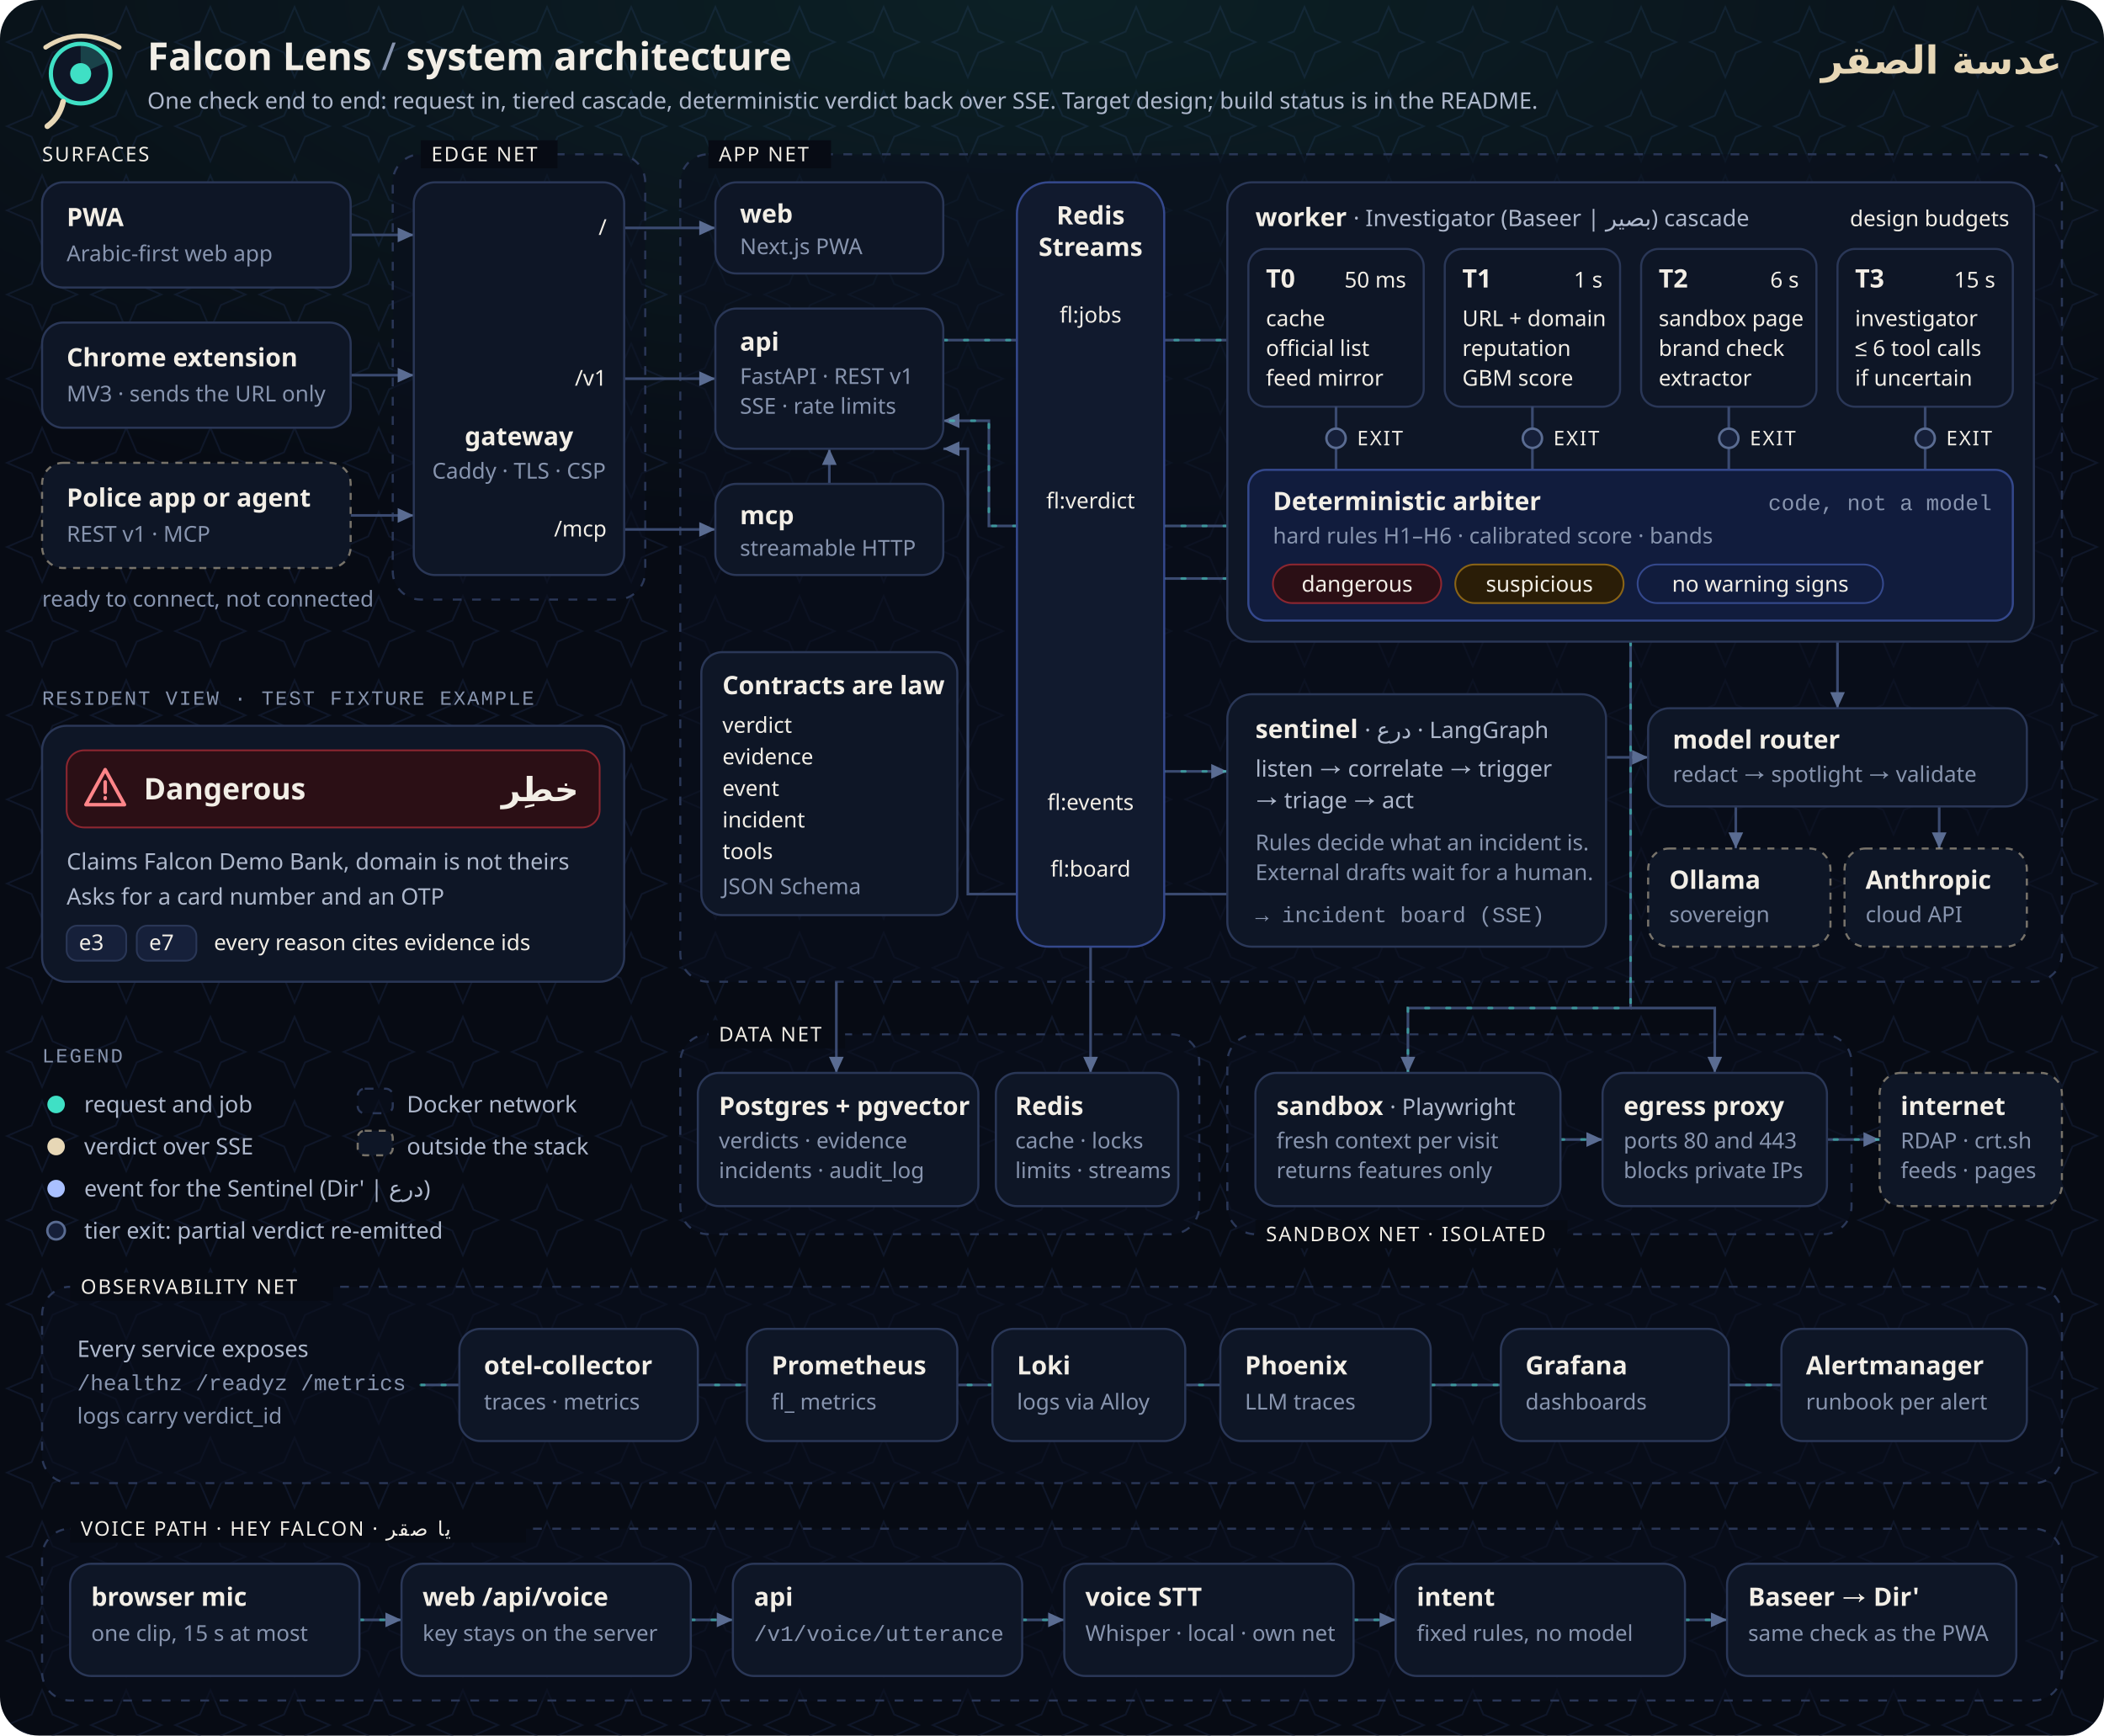
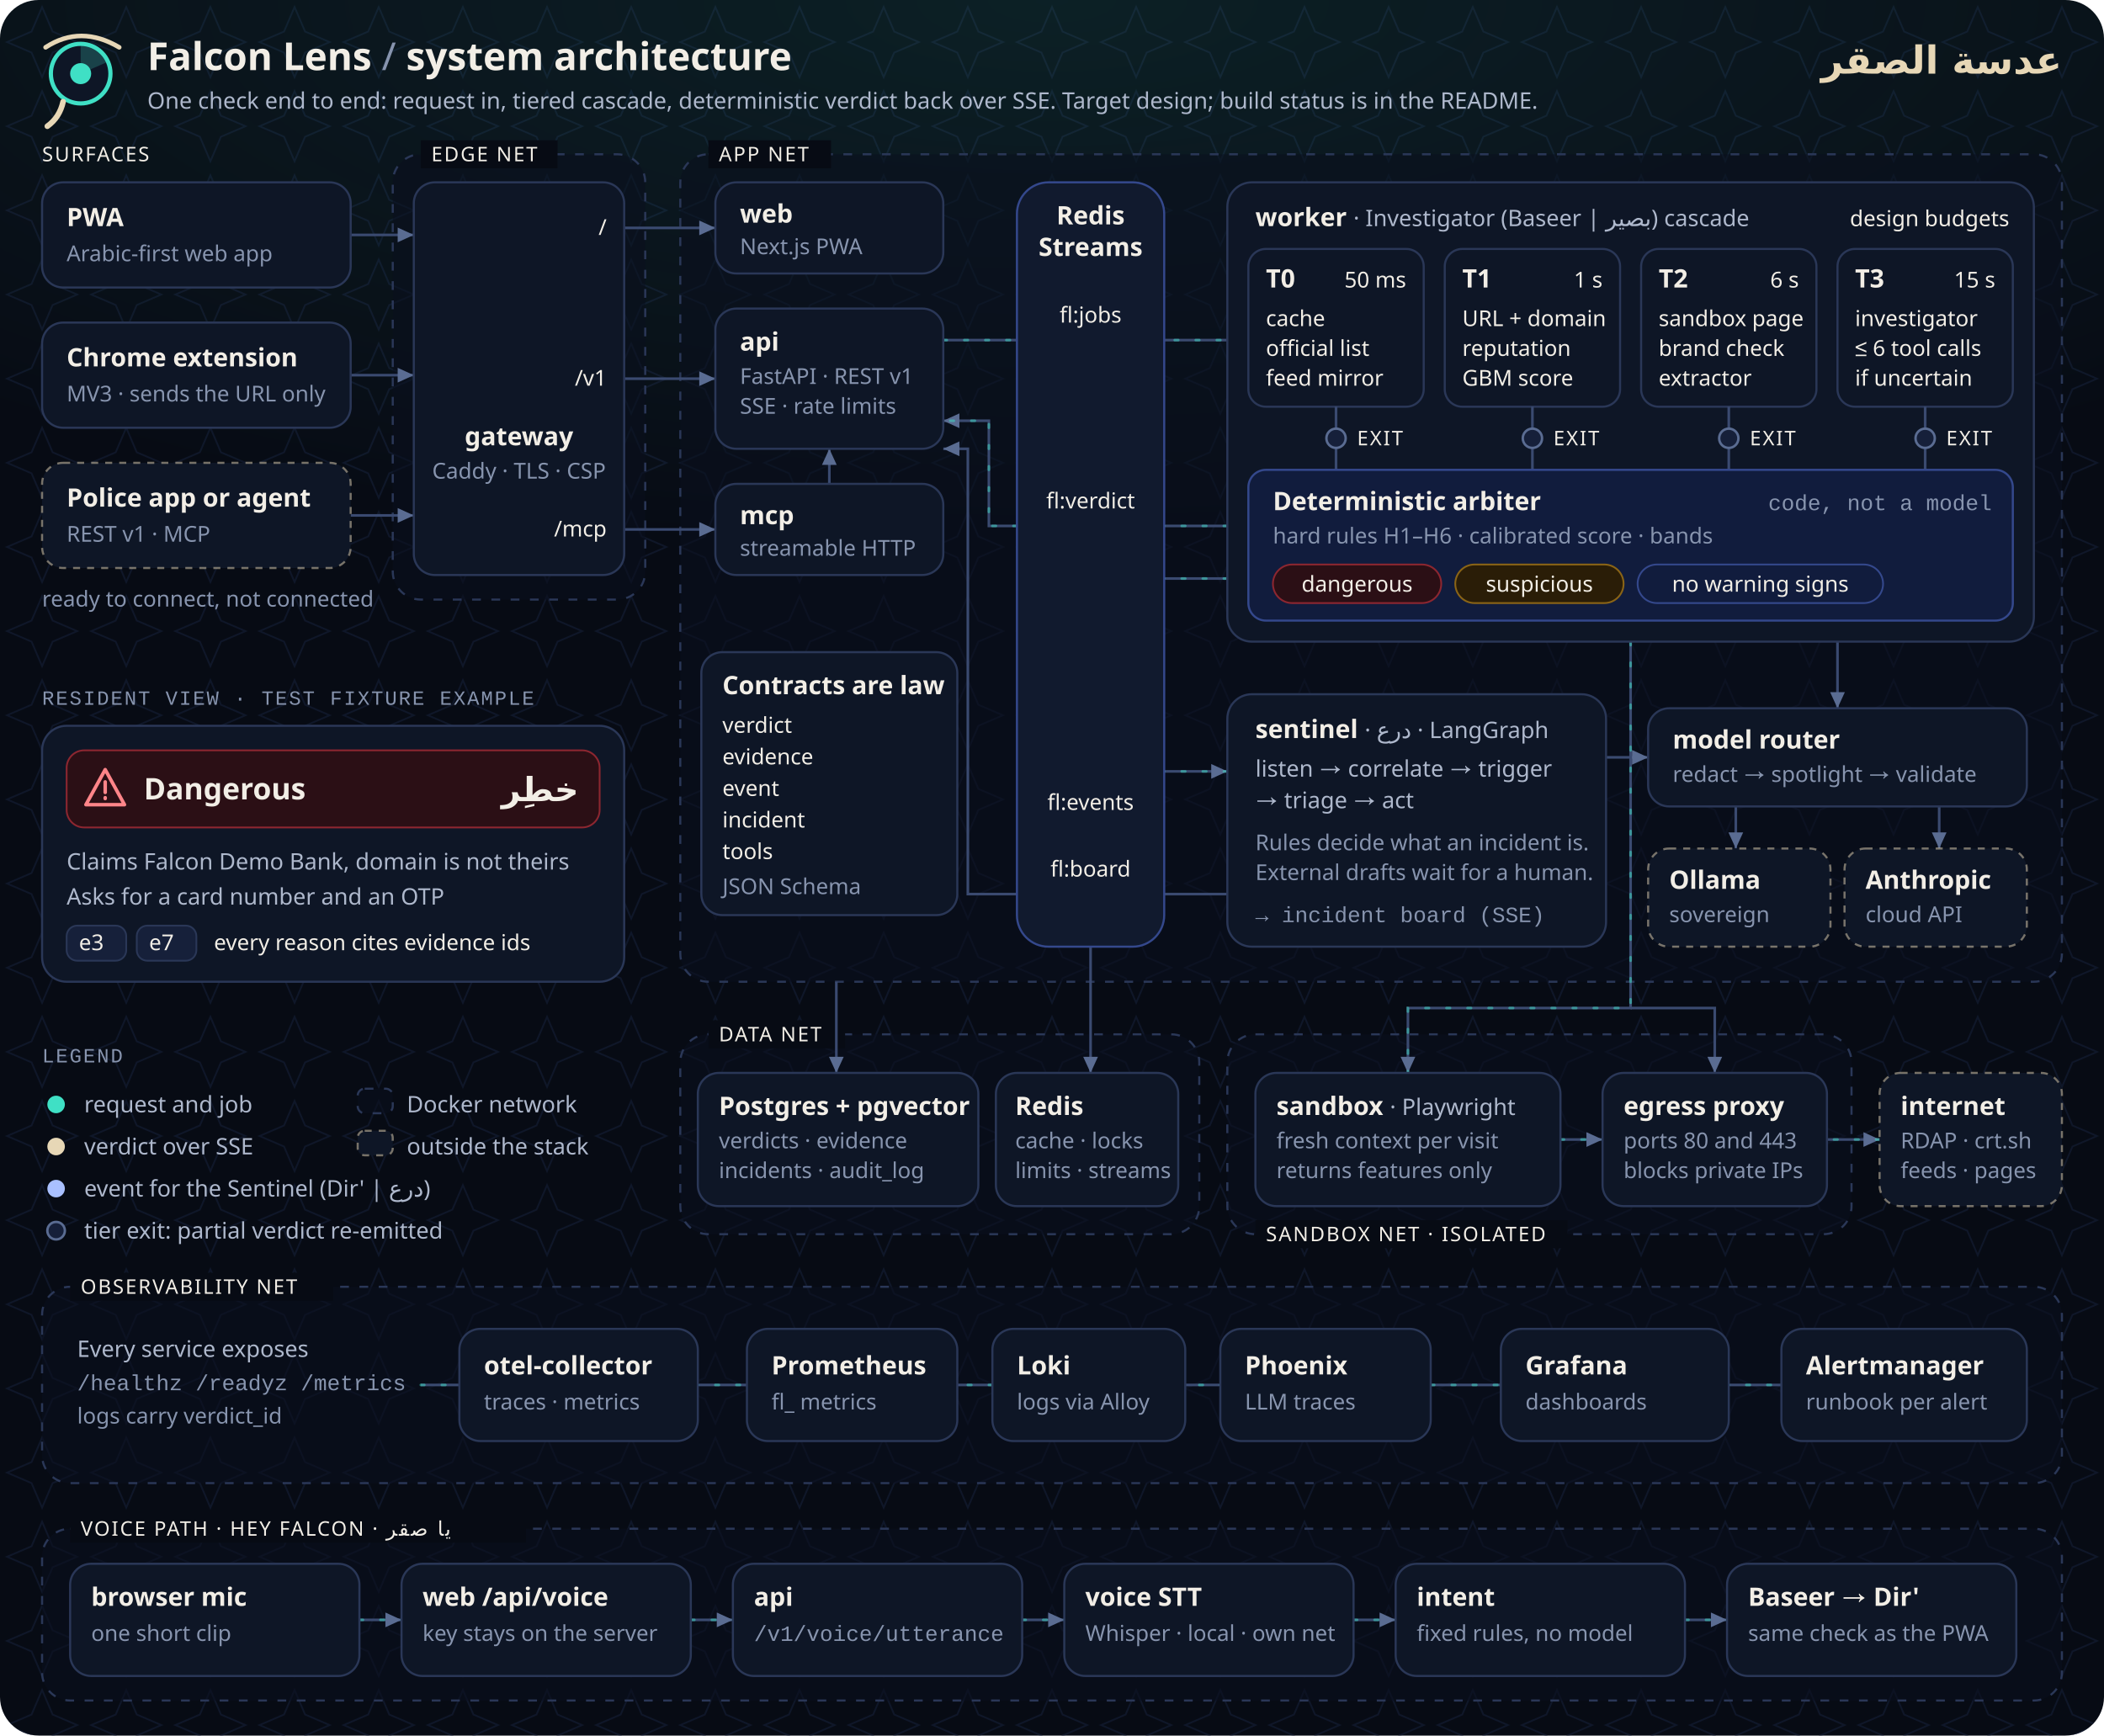
<svg xmlns="http://www.w3.org/2000/svg" viewBox="0 0 1200 990" width="1200" height="990" role="img" aria-labelledby="t d">
  <style>
text{font-family:-apple-system,BlinkMacSystemFont,"Segoe UI","Noto Sans",Helvetica,Arial,sans-serif;fill:#f2eee6}
.m{font-family:ui-monospace,SFMono-Regular,Menlo,Consolas,"Liberation Mono",monospace}
.t1{font-size:22px;font-weight:600}
.h{font-size:14.5px;font-weight:600}
.b{font-size:13px;fill:#aeb8cc}
.c{font-size:12.5px;fill:#8794ae}
.tag{font-size:11.5px;fill:#8794ae;letter-spacing:.08em}
.tl{fill:#3fe0c5}.sd{fill:#e7d7b6}
.card{fill:#0e1626;stroke:#2a3757;stroke-width:1.2}
.ext{fill:#0e1626;stroke:#e7d7b6;stroke-opacity:.5;stroke-width:1.2;stroke-dasharray:4 4}
.zone{fill:#0a101d;fill-opacity:.55;stroke:#2a3757;stroke-width:1.2;stroke-dasharray:5 6}
.w{fill:none;stroke:#3a4a70;stroke-width:1.5}
.f{fill:none;stroke:#3fe0c5;stroke-width:1.5;stroke-dasharray:2 10;stroke-linecap:round;opacity:.5;animation:dash 1.6s linear infinite}
.glow{fill:#3fe0c5;fill-opacity:.1;stroke:#3fe0c5;stroke-width:1.8;opacity:0}
.glow.dg{fill:#ff8589;stroke:#ff8589}
.lamp{fill:#16203a;stroke:#5a6c92;stroke-width:1.4}
.pk{opacity:0;offset-rotate:0deg}
.pk circle:first-child{opacity:.22}
.rq{fill:#3fe0c5}.vd{fill:#e7d7b6}.ev{fill:#a9c0ff}
.on{animation:lit 18s linear infinite}
.onl{animation:litl 18s linear infinite}
.on2{animation:lit2 36s linear infinite}
.lamp.go{animation:lamp 18s linear infinite}
.pk.s{animation:go 18s cubic-bezier(.65,0,.35,1) infinite}
.pk.l{animation:gol 18s cubic-bezier(.65,0,.35,1) infinite}
.pk.r{animation-direction:reverse}
.sweep{transform-origin:46px 42px;animation:spin 9s linear infinite}
@keyframes dash{to{stroke-dashoffset:-24}}
@keyframes spin{to{transform:rotate(360deg)}}
@keyframes lit{0%,13%,100%{opacity:0}1.5%,9%{opacity:1}}
@keyframes litl{0%,22%,100%{opacity:0}1.5%,18%{opacity:1}}
@keyframes lit2{0%,8%,100%{opacity:0}.8%,6%{opacity:1}}
@keyframes lamp{0%,16%,100%{fill:#16203a;stroke:#5a6c92}1.5%,12%{fill:#3fe0c5;stroke:#7df0dc}}
@keyframes go{0%{offset-distance:0%;opacity:0}.5%{opacity:1}6.2%{offset-distance:100%;opacity:1}6.9%,100%{offset-distance:100%;opacity:0}}
@keyframes gol{0%{offset-distance:0%;opacity:0}.5%{opacity:1}10.6%{offset-distance:100%;opacity:1}11.3%,100%{offset-distance:100%;opacity:0}}
@supports not (offset-path:path("M0 0H1")){.pk{display:none}}
@media (prefers-reduced-motion:reduce){*{animation:none!important}.pk{display:none}}
</style>
  <defs>
    <pattern id="lat" width="48" height="48" patternUnits="userSpaceOnUse">
      <path d="M24 4l6 14 14 6-14 6-6 14-6-14-14-6 14-6z" fill="none" stroke="#16203a" stroke-width="1" />
    </pattern>
    <radialGradient id="halo" cx="50%" cy="0%" r="75%">
      <stop offset="0" stop-color="#3fe0c5" stop-opacity=".1" />
      <stop offset="1" stop-color="#3fe0c5" stop-opacity="0" />
    </radialGradient>
    <marker id="a" viewBox="0 0 8 8" refX="7" refY="4" markerWidth="7" markerHeight="7" orient="auto-start-reverse">
      <path d="M0 .8L7 4 0 7.2z" fill="#5a6c92" />
    </marker>
  </defs>
  <rect width="1200" height="990" rx="22" fill="#070b14" />
  <rect width="1200" height="990" rx="22" fill="url(#lat)" opacity=".55" />
  <rect width="1200" height="420" rx="22" fill="url(#halo)" />
  <g>
    <circle cx="46" cy="42" r="17" fill="#0e1626" stroke="#3fe0c5" stroke-width="2.4" />
    <path class="sweep" d="M46 42L46 25A17 17 0 0 1 61.6 35.2z" fill="#3fe0c5" opacity=".22" />
    <circle cx="46" cy="42" r="6" fill="#3fe0c5" />
    <path d="M26 27q20-13 42 0" fill="none" stroke="#e7d7b6" stroke-width="2.6" stroke-linecap="round" />
    <path d="M36 58q-2 9-9 14" fill="none" stroke="#e7d7b6" stroke-width="3.2" stroke-linecap="round" />
    <text x="84" y="40" class="t1">Falcon Lens <tspan fill="#8794ae" font-weight="400">/</tspan> system architecture</text>
    <text x="84" y="62" class="b">One check end to end: request in, tiered cascade, deterministic verdict back over SSE. Target design; build status is in the README.</text>
    <text x="1176" y="42" text-anchor="end" class="t1 sd">عدسة الصقر</text>
  </g>
  <rect class="zone" x="224" y="88" width="144" height="254" rx="16" />
  <rect class="zone" x="388" y="88" width="788" height="472" rx="16" />
  <rect class="zone" x="388" y="590" width="296" height="114" rx="16" />
  <rect class="zone" x="700" y="590" width="356" height="114" rx="16" />
  <rect class="zone" x="24" y="734" width="1152" height="112" rx="16" />
  <g class="m tag">
    <rect x="240" y="80" width="78" height="16" fill="#070b14" />
    <text x="246" y="92">EDGE NET</text>
    <rect x="404" y="80" width="70" height="16" fill="#070b14" />
    <text x="410" y="92">APP NET</text>
    <rect x="404" y="582" width="78" height="16" fill="#070b14" />
    <text x="410" y="594">DATA NET</text>
    <rect x="716" y="696" width="178" height="16" fill="#070b14" />
    <text x="722" y="708">SANDBOX NET · ISOLATED</text>
    <rect x="40" y="726" width="150" height="16" fill="#070b14" />
    <text x="46" y="738">OBSERVABILITY NET</text>
    <text x="24" y="92">SURFACES</text>
  </g>
  <g class="w" marker-end="url(#a)">
    <path d="M200 134H236" />
    <path d="M200 214H236" />
    <path d="M200 294H236" />
    <path d="M356 130H408" />
    <path d="M356 216H408" />
    <path d="M356 302H408" />
    <path d="M538 194H712" />
    <path d="M712 300H564V240H538" />
    <path d="M712 330H622V440H700" />
    <path d="M700 510H552V256H538" />
    <path d="M930 366V575H803V612" />
    <path d="M930 575H978V612" />
    <path d="M1048 366V404" />
    <path d="M916 432H940" />
    <path d="M990 460V484" />
    <path d="M1106 460V484" />
    <path d="M890 650H914" />
    <path d="M1042 650H1072" />
    <path d="M622 540V612" />
    <path d="M477 560V612" />
    <path d="M473 276V256" />
    <path d="M812 187H824" />
    <path d="M924 187H936" />
    <path d="M1036 187H1048" />
  </g>
  <path class="w" d="M240 790H1016" />
  <g class="f">
    <path d="M538 194H712" />
    <path d="M712 300H564V240H538" />
    <path d="M712 330H622V440H700" />
    <path d="M930 366V575H803V612" />
    <path d="M890 650H1072" />
    <path d="M240 790H1016" />
  </g>
  <g>
    <rect class="card" x="24" y="104" width="176" height="60" rx="12" />
    <rect class="glow on" x="24" y="104" width="176" height="60" rx="12" />
    <rect class="glow dg onl" style="animation-delay:14.8s" x="24" y="104" width="176" height="60" rx="12" />
    <text x="38" y="129" class="h">PWA</text>
    <text x="38" y="149" class="c">Arabic-first web app</text>
    <rect class="card" x="24" y="184" width="176" height="60" rx="12" />
    <text x="38" y="209" class="h">Chrome extension</text>
    <text x="38" y="229" class="c">MV3 · sends the URL only</text>
    <rect class="ext" x="24" y="264" width="176" height="60" rx="12" />
    <text x="38" y="289" class="h">Police app or agent</text>
    <text x="38" y="309" class="c">REST v1 · MCP</text>
    <text x="24" y="346" class="c">ready to connect, not connected</text>
  </g>
  <g>
    <rect class="card" x="236" y="104" width="120" height="224" rx="12" />
    <rect class="glow on" style="animation-delay:.6s" x="236" y="104" width="120" height="224" rx="12" />
    <text x="296" y="254" text-anchor="middle" class="h">gateway</text>
    <text x="296" y="273" text-anchor="middle" class="c">Caddy · TLS · CSP</text>
    <g class="m c" text-anchor="end">
      <text x="346" y="134">/</text>
      <text x="346" y="220">/v1</text>
      <text x="346" y="306">/mcp</text>
    </g>
  </g>
  <g>
    <rect class="card" x="408" y="104" width="130" height="52" rx="12" />
    <text x="422" y="127" class="h">web</text>
    <text x="422" y="145" class="c">Next.js PWA</text>
    <rect class="card" x="408" y="176" width="130" height="80" rx="12" />
    <rect class="glow on" style="animation-delay:2s" x="408" y="176" width="130" height="80" rx="12" />
    <rect class="glow on" style="animation-delay:12.8s" x="408" y="176" width="130" height="80" rx="12" />
    <text x="422" y="200" class="h">api</text>
    <text x="422" y="219" class="c">FastAPI · REST v1</text>
    <text x="422" y="236" class="c">SSE · rate limits</text>
    <rect class="card" x="408" y="276" width="130" height="52" rx="12" />
    <text x="422" y="299" class="h">mcp</text>
    <text x="422" y="317" class="c">streamable HTTP</text>
    <rect class="card" x="400" y="372" width="146" height="150" rx="12" />
    <text x="412" y="396" class="h">Contracts are law</text>
    <g class="m c">
      <text x="412" y="418">verdict</text>
      <text x="412" y="436">evidence</text>
      <text x="412" y="454">event</text>
      <text x="412" y="472">incident</text>
      <text x="412" y="490">tools</text>
    </g>
    <text x="412" y="510" class="c">JSON Schema</text>
  </g>
  <g>
    <rect x="580" y="104" width="84" height="436" rx="18" fill="#111a2e" stroke="#34488c" stroke-width="1.2" />
    <text x="622" y="128" text-anchor="middle" class="h">Redis</text>
    <text x="622" y="146" text-anchor="middle" class="h">Streams</text>
    <g class="m c" text-anchor="middle">
      <text x="622" y="184">fl:jobs</text>
      <text x="622" y="290">fl:verdict</text>
      <text x="622" y="462">fl:events</text>
      <text x="622" y="500">fl:board</text>
    </g>
  </g>
  <g>
    <rect class="card" x="700" y="104" width="460" height="262" rx="14" />
    <text x="716" y="129" class="h">worker <tspan class="b" font-weight="400">· Investigator (Baseer | بصير) cascade</tspan>
    </text>
    <g>
      <rect class="card" x="712" y="142" width="100" height="90" rx="10" fill="#16203a" />
      <rect class="glow on" style="animation-delay:3.2s" x="712" y="142" width="100" height="90" rx="10" />
      <rect class="card" x="824" y="142" width="100" height="90" rx="10" fill="#16203a" />
      <rect class="glow on" style="animation-delay:4.2s" x="824" y="142" width="100" height="90" rx="10" />
      <rect class="card" x="936" y="142" width="100" height="90" rx="10" fill="#16203a" />
      <rect class="glow onl" style="animation-delay:5.4s" x="936" y="142" width="100" height="90" rx="10" />
      <rect class="card" x="1048" y="142" width="100" height="90" rx="10" fill="#16203a" />
      <rect class="glow on" style="animation-delay:9s" x="1048" y="142" width="100" height="90" rx="10" />
      <g class="m h tl">
        <text x="722" y="164">T0</text>
        <text x="834" y="164">T1</text>
        <text x="946" y="164">T2</text>
        <text x="1058" y="164">T3</text>
      </g>
      <g class="m c" text-anchor="end">
        <text x="1146" y="129">design budgets</text>
        <text x="802" y="164">50 ms</text>
        <text x="914" y="164">1 s</text>
        <text x="1026" y="164">6 s</text>
        <text x="1138" y="164">15 s</text>
      </g>
      <g class="c">
        <text x="722" y="186">cache</text>
        <text x="722" y="203">official list</text>
        <text x="722" y="220">feed mirror</text>
        <text x="834" y="186">URL + domain</text>
        <text x="834" y="203">reputation</text>
        <text x="834" y="220">GBM score</text>
        <text x="946" y="186">sandbox page</text>
        <text x="946" y="203">brand check</text>
        <text x="946" y="220">extractor</text>
        <text x="1058" y="186">investigator</text>
        <text x="1058" y="203">≤ 6 tool calls</text>
        <text x="1058" y="220">if uncertain</text>
      </g>
    </g>
    <g class="w">
      <path d="M762 232V268" />
      <path d="M874 232V268" />
      <path d="M986 232V268" />
      <path d="M1098 232V268" />
    </g>
    <circle class="lamp go" style="animation-delay:4s" cx="762" cy="250" r="5.5" />
    <circle class="lamp go" style="animation-delay:5.1s" cx="874" cy="250" r="5.5" />
    <circle class="lamp go" style="animation-delay:8.6s" cx="986" cy="250" r="5.5" />
    <circle class="lamp go" style="animation-delay:10.5s" cx="1098" cy="250" r="5.5" />
    <g class="m tag">
      <text x="774" y="254">EXIT</text>
      <text x="886" y="254">EXIT</text>
      <text x="998" y="254">EXIT</text>
      <text x="1110" y="254">EXIT</text>
    </g>
    <rect x="712" y="268" width="436" height="86" rx="10" fill="#111c3d" stroke="#34488c" stroke-width="1.2" />
    <rect class="glow onl" style="animation-delay:11s" x="712" y="268" width="436" height="86" rx="10" />
    <text x="726" y="291" class="h">Deterministic arbiter</text>
    <text x="1136" y="291" text-anchor="end" class="m c">code, not a model</text>
    <text x="726" y="310" class="c">hard rules H1–H6 · calibrated score · bands</text>
    <g>
      <rect x="726" y="322" width="96" height="22" rx="11" fill="#2b0f15" stroke="#8c2630" />
      <rect class="glow dg onl" style="animation-delay:11.2s" x="726" y="322" width="96" height="22" rx="11" />
      <rect x="830" y="322" width="96" height="22" rx="11" fill="#2a1d07" stroke="#8a6416" />
      <rect x="934" y="322" width="140" height="22" rx="11" fill="#111c3d" stroke="#34488c" />
      <g font-size="12.5" text-anchor="middle">
        <text x="774" y="337.5" fill="#ff8589">dangerous</text>
        <text x="878" y="337.5" fill="#ffc55c">suspicious</text>
        <text x="1004" y="337.5" fill="#a9c0ff">no warning signs</text>
      </g>
    </g>
  </g>
  <g>
    <rect class="card" x="700" y="396" width="216" height="144" rx="14" />
    <rect class="glow onl" style="animation-delay:12.8s" x="700" y="396" width="216" height="144" rx="14" />
    <text x="716" y="421" class="h">sentinel <tspan class="b" font-weight="400">· درع · LangGraph</tspan>
    </text>
    <text x="716" y="443" class="b">listen → correlate → trigger</text>
    <text x="716" y="461" class="b">→ triage → act</text>
    <text x="716" y="485" class="c">Rules decide what an incident is.</text>
    <text x="716" y="502" class="c">External drafts wait for a human.</text>
    <text x="716" y="526" class="m c">→ incident board (SSE)</text>
  </g>
  <g>
    <rect class="card" x="940" y="404" width="216" height="56" rx="12" />
    <rect class="glow on" style="animation-delay:9.6s" x="940" y="404" width="216" height="56" rx="12" />
    <text x="954" y="427" class="h">model router</text>
    <text x="954" y="446" class="c">redact → spotlight → validate</text>
    <rect class="ext" x="940" y="484" width="104" height="56" rx="12" />
    <rect class="glow on2" style="animation-delay:28.1s" x="940" y="484" width="104" height="56" rx="12" />
    <text x="952" y="507" class="h">Ollama</text>
    <text x="952" y="526" class="c">sovereign</text>
    <rect class="ext" x="1052" y="484" width="104" height="56" rx="12" />
    <rect class="glow on2" style="animation-delay:10.1s" x="1052" y="484" width="104" height="56" rx="12" />
    <text x="1064" y="507" class="h">Anthropic</text>
    <text x="1064" y="526" class="c">cloud API</text>
  </g>
  <g>
    <text x="24" y="402" class="m tag">RESIDENT VIEW · TEST FIXTURE EXAMPLE</text>
    <rect class="card" x="24" y="414" width="332" height="146" rx="14" />
    <rect class="glow dg onl" style="animation-delay:14.8s" x="24" y="414" width="332" height="146" rx="14" />
    <rect x="38" y="428" width="304" height="44" rx="10" fill="#2b0f15" stroke="#8c2630" />
    <path d="M60 439l11 20h-22z" fill="none" stroke="#ff8589" stroke-width="2" stroke-linejoin="round" />
    <path d="M60 446v6M60 455v.5" stroke="#ff8589" stroke-width="2" stroke-linecap="round" />
    <text x="82" y="456" font-size="17" font-weight="600" fill="#ff8589">Dangerous</text>
    <text x="330" y="457" text-anchor="end" font-size="19" font-weight="600" fill="#ff8589">خطِر</text>
    <text x="38" y="496" class="b">Claims Falcon Demo Bank, domain is not theirs</text>
    <text x="38" y="516" class="b">Asks for a card number and an OTP</text>
    <g class="m c">
      <rect x="38" y="528" width="34" height="20" rx="6" fill="#16203a" stroke="#2a3757" />
      <text x="45" y="542">e3</text>
      <rect x="78" y="528" width="34" height="20" rx="6" fill="#16203a" stroke="#2a3757" />
      <text x="85" y="542">e7</text>
      <text x="122" y="542">every reason cites evidence ids</text>
    </g>
  </g>
  <g>
    <text x="24" y="606" class="m tag">LEGEND</text>
    <circle cx="32" cy="630" r="5" class="rq" />
    <text x="48" y="634.5" class="b">request and job</text>
    <circle cx="32" cy="654" r="5" class="vd" />
    <text x="48" y="658.5" class="b">verdict over SSE</text>
    <circle cx="32" cy="678" r="5" class="ev" />
    <text x="48" y="682.5" class="b">event for the Sentinel (Dir' | درع)</text>
    <circle cx="32" cy="702" r="5" fill="#16203a" stroke="#5a6c92" stroke-width="1.4" />
    <text x="48" y="706.5" class="b">tier exit: partial verdict re-emitted</text>
    <rect x="204" y="621" width="20" height="14" rx="4" class="zone" />
    <text x="232" y="634.5" class="b">Docker network</text>
    <rect x="204" y="645" width="20" height="14" rx="4" class="ext" />
    <text x="232" y="658.5" class="b">outside the stack</text>
  </g>
  <g>
    <rect class="card" x="398" y="612" width="160" height="76" rx="12" />
    <text x="410" y="636" class="h">Postgres + pgvector</text>
    <text x="410" y="655" class="c">verdicts · evidence</text>
    <text x="410" y="672" class="c">incidents · audit_log</text>
    <rect class="card" x="568" y="612" width="104" height="76" rx="12" />
    <text x="579" y="636" class="h">Redis</text>
    <text x="579" y="655" class="c">cache · locks</text>
    <text x="579" y="672" class="c">limits · streams</text>
  </g>
  <g>
    <rect class="card" x="716" y="612" width="174" height="76" rx="12" />
    <rect class="glow on" style="animation-delay:6.6s" x="716" y="612" width="174" height="76" rx="12" />
    <text x="728" y="636" class="h">sandbox <tspan class="b" font-weight="400">· Playwright</tspan>
    </text>
    <text x="728" y="655" class="c">fresh context per visit</text>
    <text x="728" y="672" class="c">returns features only</text>
    <rect class="card" x="914" y="612" width="128" height="76" rx="12" />
    <rect class="glow on" style="animation-delay:7.2s" x="914" y="612" width="128" height="76" rx="12" />
    <text x="926" y="636" class="h">egress proxy</text>
    <text x="926" y="655" class="c">ports 80 and 443</text>
    <text x="926" y="672" class="c">blocks private IPs</text>
    <rect class="ext" x="1072" y="612" width="104" height="76" rx="12" />
    <text x="1084" y="636" class="h">internet</text>
    <text x="1084" y="655" class="c">RDAP · crt.sh</text>
    <text x="1084" y="672" class="c">feeds · pages</text>
  </g>
  <g>
    <text x="44" y="774" class="b">Every service exposes</text>
    <text x="44" y="793" class="m c">/healthz /readyz /metrics</text>
    <text x="44" y="812" class="c">logs carry verdict_id</text>
    <g>
      <rect class="card" x="262" y="758" width="136" height="64" rx="12" />
      <text x="276" y="784" class="h">otel-collector</text>
      <text x="276" y="804" class="c">traces · metrics</text>
      <rect class="card" x="426" y="758" width="120" height="64" rx="12" />
      <text x="440" y="784" class="h">Prometheus</text>
      <text x="440" y="804" class="c">fl_ metrics</text>
      <rect class="card" x="566" y="758" width="110" height="64" rx="12" />
      <text x="580" y="784" class="h">Loki</text>
      <text x="580" y="804" class="c">logs via Alloy</text>
      <rect class="card" x="696" y="758" width="120" height="64" rx="12" />
      <text x="710" y="784" class="h">Phoenix</text>
      <text x="710" y="804" class="c">LLM traces</text>
      <rect class="card" x="856" y="758" width="130" height="64" rx="12" />
      <text x="870" y="784" class="h">Grafana</text>
      <text x="870" y="804" class="c">dashboards</text>
      <rect class="card" x="1016" y="758" width="140" height="64" rx="12" />
      <text x="1030" y="784" class="h">Alertmanager</text>
      <text x="1030" y="804" class="c">runbook per alert</text>
    </g>
  </g>
  <g>
    <g class="pk l rq" style="offset-path:path('M200 134H296V216H408')">
      <circle r="10" />
      <circle r="4.5" />
    </g>
    <g class="pk s rq" style="offset-path:path('M538 194H712');animation-delay:2s">
      <circle r="10" />
      <circle r="4.5" />
    </g>
    <g class="pk s rq" style="offset-path:path('M930 366V575H978V612');animation-delay:4.4s">
      <circle r="10" />
      <circle r="4.5" />
    </g>
    <g class="pk s rq" style="offset-path:path('M930 366V575H803V612');animation-delay:5.5s">
      <circle r="10" />
      <circle r="4.5" />
    </g>
    <g class="pk s rq" style="offset-path:path('M890 650H1072');animation-delay:6.7s">
      <circle r="10" />
      <circle r="4.5" />
    </g>
    <g class="pk s r rq" style="offset-path:path('M930 366V575H803V612');animation-delay:-10.4s">
      <circle r="10" />
      <circle r="4.5" />
    </g>
    <g class="pk s rq" style="offset-path:path('M1048 340V404');animation-delay:9.1s">
      <circle r="10" />
      <circle r="4.5" />
    </g>
    <g class="pk s vd" style="offset-path:path('M712 300H564V240H538');animation-delay:11.6s">
      <circle r="10" />
      <circle r="4.5" />
    </g>
    <g class="pk l vd" style="offset-path:path('M408 216H296V134H200');animation-delay:12.8s">
      <circle r="10" />
      <circle r="4.5" />
    </g>
    <g class="pk s ev" style="offset-path:path('M712 330H622V440H700');animation-delay:11.6s">
      <circle r="10" />
      <circle r="4.5" />
    </g>
    <g class="pk l ev" style="offset-path:path('M700 510H552V256H538');animation-delay:14.4s">
      <circle r="10" />
      <circle r="4.5" />
    </g>
  </g>
  <rect class="zone" x="24" y="872" width="1152" height="98" rx="16" />
  <g class="m tag">
    <rect x="40" y="864" width="260" height="16" fill="#070b14" />
    <text x="46" y="876">VOICE PATH · HEY FALCON · يا صقر</text>
  </g>
  <g class="w" marker-end="url(#a)">
    <path d="M205 924H229" />
    <path d="M394 924H418" />
    <path d="M583 924H607" />
    <path d="M772 924H796" />
    <path d="M961 924H985" />
  </g>
  <g class="f">
    <path d="M205 924H229" />
    <path d="M394 924H418" />
    <path d="M583 924H607" />
    <path d="M772 924H796" />
    <path d="M961 924H985" />
  </g>
  <g>
    <rect class="card" x="40" y="892" width="165" height="64" rx="12" />
    <text x="52" y="916" class="h">browser mic</text>
-     <text x="52" y="936" class="c">one clip, 15 s at most</text>
+     <text x="52" y="936" class="c">one short clip</text>
    <rect class="card" x="229" y="892" width="165" height="64" rx="12" />
    <text x="241" y="916" class="h">web /api/voice</text>
    <text x="241" y="936" class="c">key stays on the server</text>
    <rect class="card" x="418" y="892" width="165" height="64" rx="12" />
    <text x="430" y="916" class="h">api</text>
    <text x="430" y="936" class="m c">/v1/voice/utterance</text>
    <rect class="card" x="607" y="892" width="165" height="64" rx="12" />
    <text x="619" y="916" class="h">voice STT</text>
    <text x="619" y="936" class="c">Whisper · local · own net</text>
    <rect class="card" x="796" y="892" width="165" height="64" rx="12" />
    <text x="808" y="916" class="h">intent</text>
    <text x="808" y="936" class="c">fixed rules, no model</text>
    <rect class="card" x="985" y="892" width="165" height="64" rx="12" />
    <text x="997" y="916" class="h">Baseer → Dir'</text>
    <text x="997" y="936" class="c">same check as the PWA</text>
  </g>
</svg>
